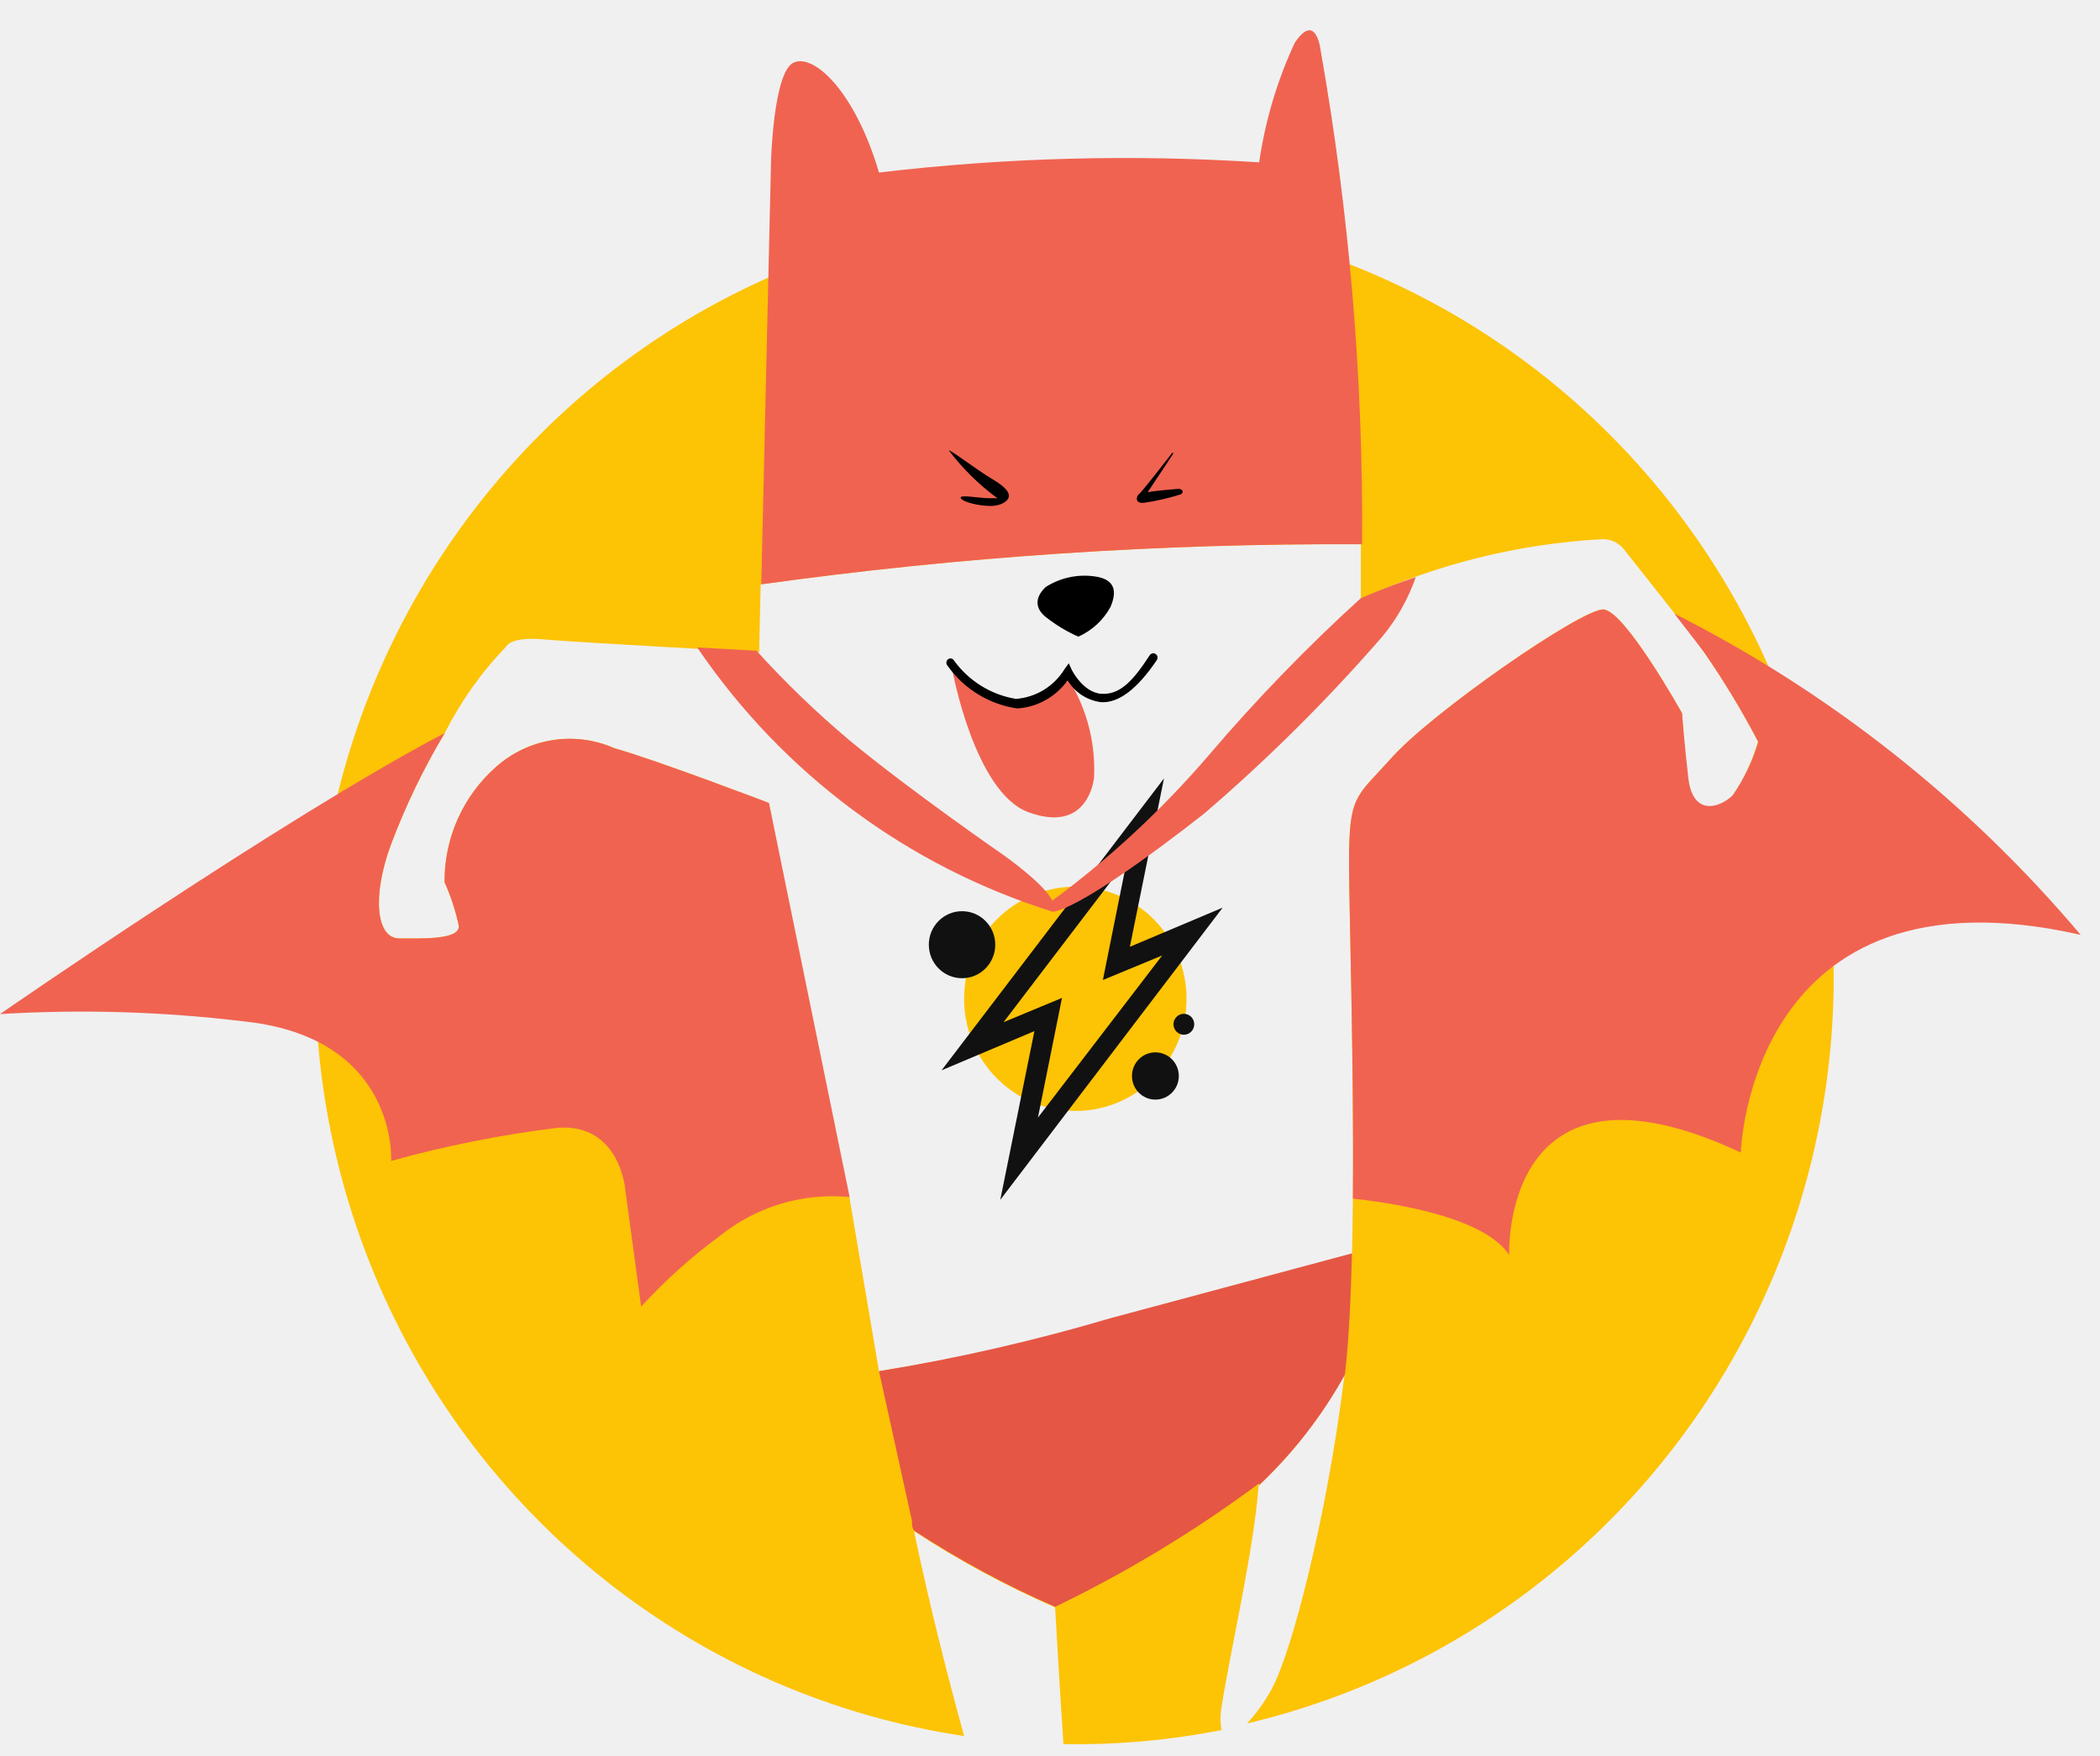
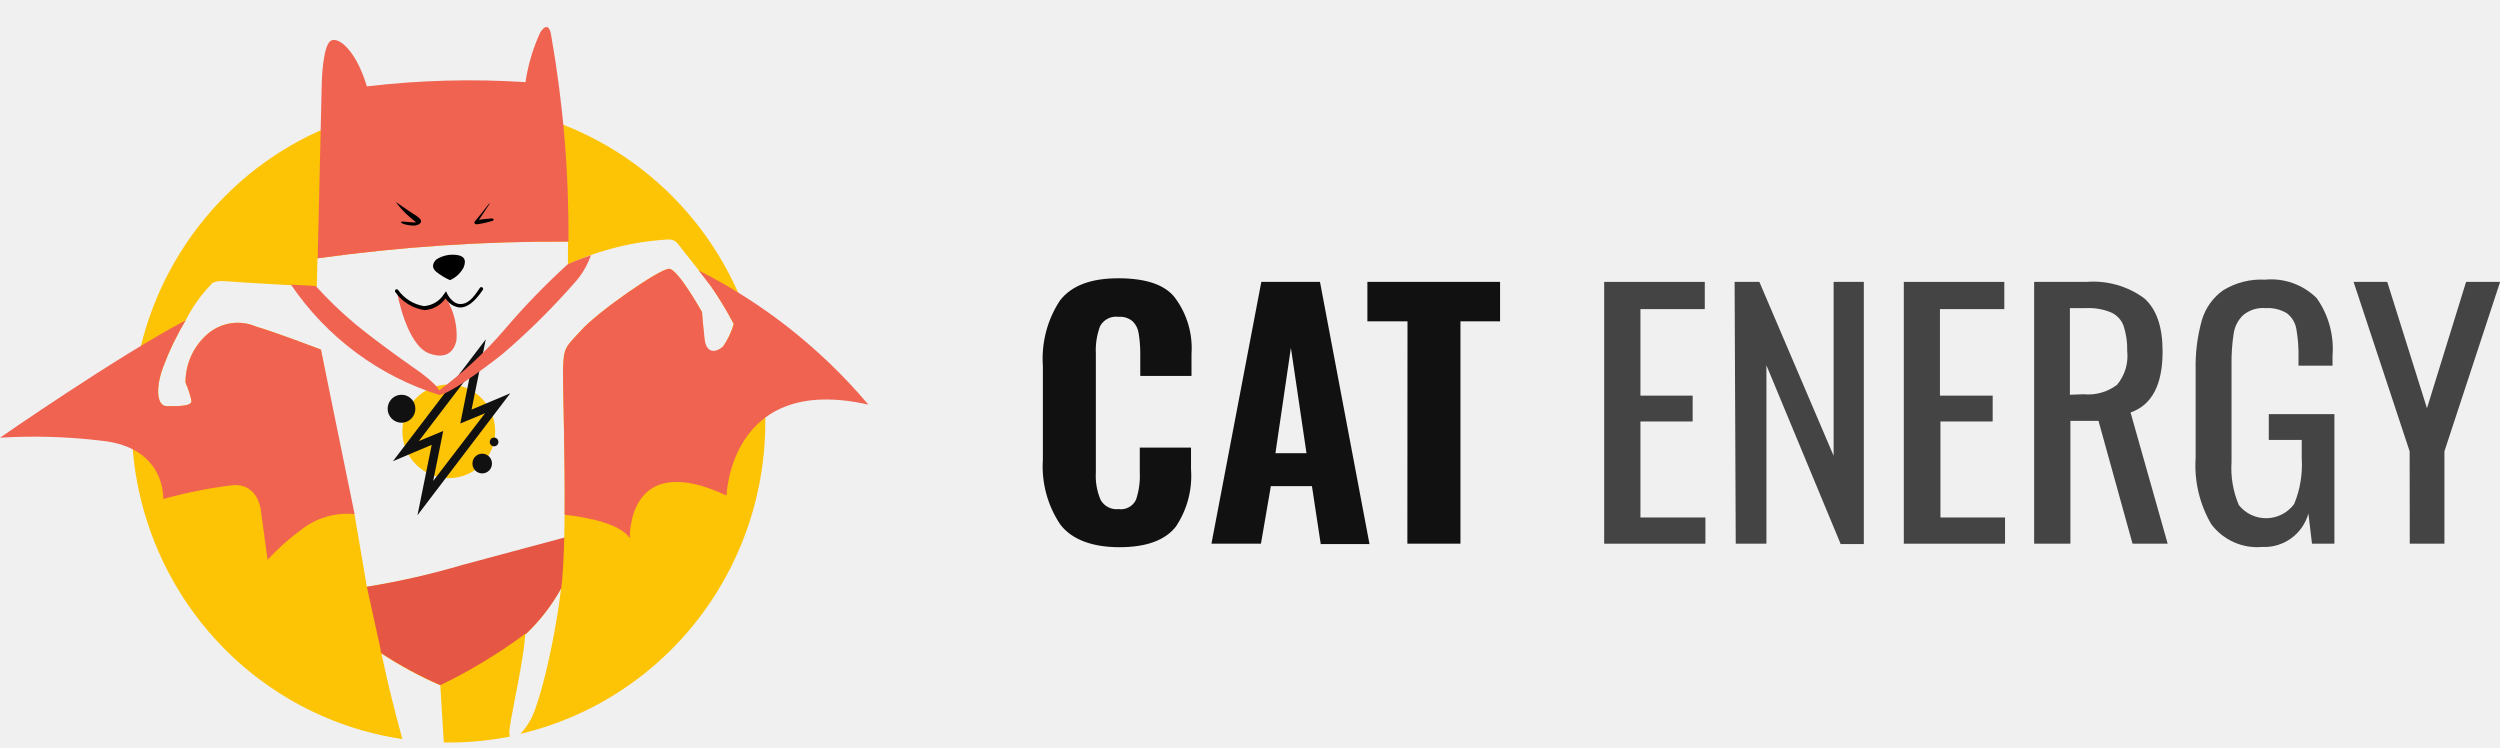
- <svg xmlns="http://www.w3.org/2000/svg" width="61" height="51" viewBox="0 0 61 51" fill="none">
-   <path d="M51.582 19.854C50.097 16.265 47.705 13.131 44.646 10.765C41.586 8.399 37.965 6.883 34.143 6.368C30.321 5.853 26.433 6.357 22.865 7.831C19.297 9.304 16.174 11.695 13.807 14.765C11.44 17.835 9.912 21.478 9.376 25.329C8.84 29.18 9.313 33.106 10.75 36.715C12.186 40.324 14.535 43.491 17.562 45.899C20.59 48.307 24.19 49.873 28.005 50.44C27.505 48.624 26.997 46.617 26.549 44.488C27.852 45.34 29.224 46.082 30.649 46.703C30.649 46.703 30.753 48.58 30.89 50.675C32.431 50.701 33.97 50.564 35.482 50.266C35.443 50.048 35.443 49.824 35.482 49.606C35.732 47.981 36.421 45.053 36.559 43.167C37.552 42.23 38.395 41.142 39.057 39.943L39.005 40.326C38.531 44.027 37.541 47.981 36.938 49.076C36.742 49.438 36.502 49.774 36.223 50.075C39.341 49.337 42.263 47.924 44.785 45.934C47.308 43.943 49.372 41.423 50.833 38.548C52.294 35.673 53.118 32.512 53.247 29.284C53.377 26.056 52.808 22.838 51.582 19.854ZM50.316 23.147C49.937 23.521 49.153 23.773 49.023 22.643C48.894 21.514 48.86 20.723 48.86 20.723C48.86 20.723 47.197 17.742 46.577 17.708C45.957 17.673 41.555 20.723 40.392 22.052C39.384 23.173 39.186 23.095 39.186 25.067C39.186 26.553 39.376 32.167 39.272 36.459L32.251 38.345C30.045 38.983 27.801 39.483 25.532 39.839L24.671 34.773H24.55L22.336 23.33C22.336 23.33 19.054 22.078 17.848 21.74C17.282 21.49 16.657 21.408 16.046 21.505C15.436 21.602 14.865 21.874 14.403 22.287C13.931 22.704 13.553 23.218 13.296 23.796C13.039 24.373 12.908 24.999 12.912 25.632C13.095 26.036 13.233 26.459 13.326 26.892C13.369 27.309 12.292 27.266 11.603 27.266C10.914 27.266 10.81 26.015 11.353 24.546C11.777 23.417 12.301 22.329 12.921 21.296C13.387 20.374 13.988 19.527 14.704 18.785C14.704 18.785 14.825 18.49 15.781 18.577C16.737 18.664 22.052 18.95 22.052 18.95L22.095 16.978C27.872 16.173 33.699 15.784 39.531 15.813C39.531 16.344 39.531 16.874 39.531 17.404C41.739 16.387 44.118 15.797 46.542 15.666C46.672 15.662 46.801 15.692 46.917 15.751C47.032 15.81 47.132 15.897 47.206 16.005C47.499 16.378 49.282 18.611 49.489 18.933C50.068 19.768 50.594 20.638 51.065 21.54C50.904 22.11 50.651 22.651 50.316 23.139V23.147Z" fill="#FDC305" />
-   <path d="M48.636 17.829C49.041 18.351 49.394 18.811 49.498 18.95C50.077 19.785 50.603 20.656 51.074 21.557C50.91 22.109 50.66 22.631 50.333 23.104C49.954 23.477 49.17 23.729 49.041 22.6C48.912 21.47 48.86 20.723 48.86 20.723C48.86 20.723 47.198 17.742 46.578 17.708C45.957 17.673 41.555 20.723 40.392 22.052C39.385 23.173 39.186 23.095 39.186 25.067C39.186 26.371 39.333 30.846 39.298 34.825C40.858 34.999 43.149 35.434 43.838 36.459C43.838 36.459 43.588 30.22 50.566 33.487C50.566 33.487 50.807 24.981 60.438 27.162C57.164 23.284 53.151 20.111 48.636 17.829Z" fill="#F06351" />
-   <path d="M39.565 15.813C39.6 10.999 39.197 6.191 38.359 1.45C38.359 1.45 38.23 0.321 37.61 1.242C37.098 2.343 36.75 3.514 36.576 4.717C32.894 4.479 29.198 4.578 25.533 5.013C24.826 2.623 23.62 1.537 23.043 1.824C22.466 2.111 22.397 4.674 22.397 4.674L22.113 16.978C27.896 16.172 33.728 15.783 39.565 15.813Z" fill="#F06351" />
-   <path d="M39.065 39.943C39.177 39.014 39.237 37.78 39.272 36.416L32.252 38.301C30.046 38.955 27.802 39.468 25.533 39.839L26.489 44.184C26.489 44.279 26.489 44.375 26.549 44.47C27.852 45.323 29.224 46.064 30.649 46.686C32.733 45.681 34.717 44.48 36.576 43.097V43.15C37.565 42.217 38.404 41.135 39.065 39.943Z" fill="#E55645" />
-   <path d="M27.566 13.094C27.523 13.007 28.427 13.685 28.78 13.893C29.133 14.102 29.306 14.258 29.306 14.406C29.306 14.554 29.082 14.701 28.772 14.701C28.462 14.701 27.979 14.597 27.91 14.475C27.841 14.354 28.427 14.475 28.72 14.475H28.97C28.439 14.084 27.967 13.619 27.566 13.094Z" fill="black" />
-   <path d="M34.026 13.189C34.026 13.189 33.165 14.302 33.087 14.354C33.01 14.406 32.941 14.649 33.251 14.606C33.607 14.552 33.959 14.471 34.302 14.362C34.397 14.31 34.362 14.189 34.199 14.206C34.035 14.223 33.613 14.249 33.337 14.302L34.069 13.198C34.069 13.198 34.095 13.094 34.026 13.189Z" fill="black" />
-   <path d="M31.322 18.498C31.721 18.321 32.051 18.016 32.26 17.63C32.502 17.056 32.26 16.839 31.881 16.761C31.36 16.665 30.822 16.77 30.374 17.056C30.038 17.378 30.081 17.69 30.374 17.925C30.665 18.155 30.983 18.348 31.322 18.498Z" fill="black" />
-   <path d="M31.011 19.593C30.912 19.79 30.778 19.967 30.615 20.115C30.37 20.314 30.068 20.429 29.754 20.445C29.279 20.492 28.805 20.355 28.427 20.062C28.253 19.96 28.099 19.828 27.971 19.672C27.884 19.577 27.779 19.503 27.66 19.454C27.66 19.454 28.306 23.026 29.874 23.599C31.442 24.172 31.735 22.939 31.778 22.608C31.83 21.62 31.584 20.638 31.072 19.793C31.072 19.532 31.054 19.706 31.011 19.593Z" fill="#F06351" />
-   <path d="M29.547 20.584C29.144 20.525 28.757 20.385 28.409 20.172C28.061 19.958 27.759 19.676 27.523 19.341C27.502 19.317 27.49 19.287 27.49 19.254C27.49 19.222 27.502 19.192 27.523 19.168C27.534 19.156 27.547 19.147 27.562 19.14C27.577 19.134 27.593 19.131 27.609 19.131C27.625 19.131 27.641 19.134 27.655 19.14C27.67 19.147 27.684 19.156 27.695 19.168C27.908 19.469 28.178 19.725 28.491 19.921C28.802 20.116 29.15 20.247 29.512 20.306C29.799 20.284 30.077 20.194 30.323 20.043C30.568 19.892 30.775 19.684 30.925 19.437L31.046 19.272L31.132 19.463C31.132 19.463 31.459 20.123 31.993 20.158C32.527 20.193 32.906 19.793 33.397 19.037C33.416 19.01 33.444 18.99 33.476 18.984C33.509 18.977 33.542 18.984 33.57 19.003C33.597 19.021 33.616 19.05 33.623 19.082C33.629 19.115 33.622 19.149 33.604 19.176C33.03 20.028 32.487 20.436 31.976 20.401C31.779 20.375 31.589 20.304 31.422 20.195C31.255 20.085 31.115 19.939 31.011 19.767C30.843 20.005 30.624 20.201 30.37 20.342C30.117 20.484 29.836 20.566 29.547 20.584Z" fill="black" />
-   <path d="M31.235 32.279C33.019 32.279 34.465 30.821 34.465 29.021C34.465 27.221 33.019 25.763 31.235 25.763C29.451 25.763 28.005 27.221 28.005 29.021C28.005 30.821 29.451 32.279 31.235 32.279Z" fill="#FDC305" />
-   <path d="M35.516 26.371L32.82 27.509L33.811 22.617L27.35 31.098L30.047 29.959L29.056 34.86L35.516 26.371ZM29.151 29.699L32.734 24.998L32.036 28.474L33.759 27.761L30.15 32.471L30.848 28.995L29.151 29.699Z" fill="#111111" />
-   <path d="M27.945 28.422C28.478 28.422 28.91 27.986 28.91 27.448C28.91 26.911 28.478 26.475 27.945 26.475C27.412 26.475 26.98 26.911 26.98 27.448C26.98 27.986 27.412 28.422 27.945 28.422Z" fill="#111111" />
-   <path d="M33.561 31.949C33.937 31.949 34.242 31.642 34.242 31.263C34.242 30.884 33.937 30.576 33.561 30.576C33.185 30.576 32.881 30.884 32.881 31.263C32.881 31.642 33.185 31.949 33.561 31.949Z" fill="#111111" />
-   <path d="M34.388 30.064C34.555 30.064 34.69 29.928 34.69 29.76C34.69 29.592 34.555 29.456 34.388 29.456C34.222 29.456 34.087 29.592 34.087 29.76C34.087 29.928 34.222 30.064 34.388 30.064Z" fill="#111111" />
-   <path d="M39.522 17.386C37.967 18.8 36.503 20.312 35.138 21.913C33.778 23.503 32.243 24.931 30.564 26.171C30.374 25.71 29.159 24.85 29.159 24.85C29.159 24.85 26.454 22.982 24.68 21.514C23.721 20.708 22.817 19.837 21.975 18.907L20.252 18.811C22.739 22.476 26.383 25.183 30.589 26.492C31.33 26.371 33.415 24.868 34.974 23.642C36.819 22.06 38.546 20.344 40.143 18.507C40.572 17.993 40.904 17.404 41.125 16.769C40.143 17.099 39.522 17.386 39.522 17.386Z" fill="#F06351" />
-   <path d="M22.337 23.33C22.337 23.33 19.055 22.078 17.849 21.74C17.282 21.49 16.657 21.408 16.047 21.505C15.436 21.602 14.866 21.874 14.403 22.287C13.931 22.704 13.554 23.218 13.296 23.796C13.039 24.373 12.908 24.999 12.913 25.632C13.095 26.036 13.233 26.459 13.326 26.892C13.369 27.309 12.293 27.266 11.603 27.266C10.914 27.266 10.811 26.015 11.354 24.546C11.777 23.417 12.302 22.329 12.921 21.296C8.227 23.764 0 29.464 0 29.464C2.353 29.321 4.714 29.391 7.055 29.673C11.578 30.133 11.362 33.731 11.362 33.731C12.953 33.288 14.574 32.966 16.212 32.766C18.038 32.645 18.168 34.608 18.168 34.608L18.624 37.962C19.317 37.206 20.082 36.519 20.907 35.912C21.97 35.053 23.324 34.648 24.68 34.782L22.337 23.33Z" fill="#F06351" />
+ <svg xmlns="http://www.w3.org/2000/svg" width="174" height="52" viewBox="0 0 174 52" fill="none">
+   <g clip-path="url(#clip0)">
+     <path d="M51.582 20.854C50.097 17.265 47.705 14.131 44.646 11.765C41.586 9.399 37.965 7.883 34.143 7.368C30.321 6.853 26.433 7.357 22.865 8.831C19.297 10.304 16.174 12.695 13.807 15.765C11.44 18.835 9.912 22.478 9.376 26.329C8.84 30.18 9.313 34.106 10.75 37.715C12.186 41.324 14.535 44.491 17.562 46.899C20.59 49.307 24.19 50.873 28.005 51.44C27.505 49.624 26.997 47.617 26.549 45.488C27.852 46.34 29.224 47.082 30.649 47.703C30.649 47.703 30.753 49.58 30.89 51.675C32.431 51.701 33.97 51.564 35.482 51.266C35.443 51.048 35.443 50.824 35.482 50.606C35.732 48.981 36.421 46.053 36.559 44.167C37.552 43.23 38.395 42.142 39.057 40.943L39.005 41.326C38.531 45.027 37.541 48.981 36.938 50.076C36.742 50.438 36.502 50.774 36.223 51.075C39.341 50.337 42.263 48.924 44.785 46.934C47.308 44.943 49.372 42.423 50.833 39.548C52.294 36.673 53.118 33.512 53.247 30.284C53.377 27.056 52.808 23.838 51.582 20.854ZM50.316 24.147C49.937 24.521 49.153 24.773 49.023 23.643C48.894 22.514 48.86 21.723 48.86 21.723C48.86 21.723 47.197 18.742 46.577 18.708C45.957 18.673 41.555 21.723 40.392 23.052C39.384 24.173 39.186 24.095 39.186 26.067C39.186 27.553 39.376 33.167 39.272 37.459L32.251 39.345C30.045 39.983 27.801 40.483 25.532 40.839L24.671 35.773H24.55L22.336 24.33C22.336 24.33 19.054 23.078 17.848 22.74C17.282 22.49 16.657 22.408 16.046 22.505C15.436 22.602 14.865 22.874 14.403 23.287C13.931 23.704 13.553 24.218 13.296 24.796C13.039 25.373 12.908 25.999 12.912 26.632C13.095 27.036 13.233 27.459 13.326 27.892C13.369 28.309 12.292 28.266 11.603 28.266C10.914 28.266 10.81 27.015 11.353 25.546C11.777 24.417 12.301 23.329 12.921 22.296C13.387 21.374 13.988 20.527 14.704 19.785C14.704 19.785 14.825 19.49 15.781 19.577C16.737 19.664 22.052 19.95 22.052 19.95L22.095 17.978C27.872 17.173 33.699 16.784 39.531 16.814C39.531 17.344 39.531 17.874 39.531 18.404C41.739 17.387 44.118 16.797 46.542 16.666C46.672 16.663 46.801 16.692 46.917 16.751C47.032 16.81 47.132 16.897 47.206 17.005C47.499 17.378 49.282 19.611 49.489 19.933C50.068 20.768 50.594 21.638 51.065 22.54C50.904 23.11 50.651 23.651 50.316 24.139V24.147Z" fill="#FDC305" />
+     <path d="M48.636 18.829C49.041 19.351 49.394 19.811 49.498 19.95C50.077 20.785 50.603 21.656 51.074 22.557C50.91 23.109 50.66 23.631 50.333 24.104C49.954 24.477 49.17 24.729 49.041 23.6C48.912 22.47 48.86 21.723 48.86 21.723C48.86 21.723 47.198 18.742 46.578 18.708C45.957 18.673 41.555 21.723 40.392 23.052C39.385 24.173 39.186 24.095 39.186 26.067C39.186 27.371 39.333 31.846 39.298 35.825C40.858 35.999 43.149 36.434 43.838 37.459C43.838 37.459 43.588 31.22 50.566 34.487C50.566 34.487 50.807 25.981 60.438 28.162C57.164 24.284 53.151 21.111 48.636 18.829Z" fill="#F06351" />
+     <path d="M39.565 16.814C39.6 11.999 39.197 7.191 38.359 2.45C38.359 2.45 38.23 1.321 37.61 2.242C37.098 3.343 36.75 4.514 36.576 5.717C32.894 5.479 29.198 5.578 25.533 6.013C24.826 3.623 23.62 2.537 23.043 2.824C22.466 3.111 22.397 5.674 22.397 5.674L22.113 17.978C27.896 17.172 33.728 16.783 39.565 16.814Z" fill="#F06351" />
+     <path d="M39.065 40.943C39.177 40.014 39.237 38.78 39.272 37.416L32.252 39.301C30.046 39.955 27.802 40.468 25.533 40.839L26.489 45.184C26.489 45.279 26.489 45.375 26.549 45.47C27.852 46.323 29.224 47.064 30.649 47.686C32.733 46.681 34.717 45.48 36.576 44.097V44.15C37.565 43.217 38.404 42.135 39.065 40.943Z" fill="#E55645" />
+     <path d="M27.566 14.094C27.523 14.007 28.427 14.685 28.78 14.893C29.133 15.102 29.306 15.258 29.306 15.406C29.306 15.554 29.082 15.701 28.772 15.701C28.462 15.701 27.979 15.597 27.91 15.475C27.841 15.354 28.427 15.475 28.72 15.475H28.97C28.439 15.084 27.967 14.619 27.566 14.094Z" fill="black" />
+     <path d="M34.026 14.189C34.026 14.189 33.165 15.302 33.087 15.354C33.01 15.406 32.941 15.649 33.251 15.606C33.607 15.552 33.959 15.471 34.302 15.362C34.397 15.31 34.362 15.189 34.199 15.206C34.035 15.223 33.613 15.249 33.337 15.302L34.069 14.198C34.069 14.198 34.095 14.094 34.026 14.189Z" fill="black" />
+     <path d="M31.322 19.498C31.721 19.321 32.051 19.016 32.26 18.63C32.502 18.056 32.26 17.839 31.881 17.761C31.36 17.665 30.822 17.77 30.374 18.056C30.038 18.378 30.081 18.69 30.374 18.925C30.665 19.155 30.983 19.348 31.322 19.498Z" fill="black" />
+     <path d="M31.011 20.593C30.912 20.79 30.778 20.967 30.615 21.115C30.37 21.314 30.068 21.429 29.754 21.445C29.279 21.492 28.805 21.355 28.427 21.062C28.253 20.96 28.099 20.828 27.971 20.672C27.884 20.577 27.779 20.503 27.66 20.454C27.66 20.454 28.306 24.026 29.874 24.599C31.442 25.172 31.735 23.939 31.778 23.608C31.83 22.62 31.584 21.638 31.072 20.793C31.072 20.532 31.054 20.706 31.011 20.593Z" fill="#F06351" />
+     <path d="M29.547 21.584C29.144 21.525 28.757 21.385 28.409 21.172C28.061 20.958 27.759 20.676 27.523 20.341C27.502 20.317 27.49 20.287 27.49 20.254C27.49 20.222 27.502 20.192 27.523 20.168C27.534 20.156 27.547 20.147 27.562 20.14C27.577 20.134 27.593 20.131 27.609 20.131C27.625 20.131 27.641 20.134 27.655 20.14C27.67 20.147 27.684 20.156 27.695 20.168C27.908 20.469 28.178 20.725 28.491 20.921C28.802 21.116 29.15 21.247 29.512 21.306C29.799 21.284 30.077 21.194 30.323 21.043C30.568 20.892 30.775 20.684 30.925 20.437L31.046 20.272L31.132 20.463C31.132 20.463 31.459 21.123 31.993 21.158C32.527 21.193 32.906 20.793 33.397 20.037C33.416 20.01 33.444 19.99 33.476 19.984C33.509 19.977 33.542 19.984 33.57 20.003C33.597 20.021 33.616 20.05 33.623 20.082C33.629 20.115 33.622 20.149 33.604 20.176C33.03 21.028 32.487 21.436 31.976 21.401C31.779 21.375 31.589 21.304 31.422 21.195C31.255 21.085 31.115 20.939 31.011 20.767C30.843 21.005 30.624 21.201 30.37 21.342C30.117 21.484 29.836 21.566 29.547 21.584Z" fill="black" />
+     <path d="M31.235 33.279C33.019 33.279 34.465 31.821 34.465 30.021C34.465 28.221 33.019 26.763 31.235 26.763C29.451 26.763 28.005 28.221 28.005 30.021C28.005 31.821 29.451 33.279 31.235 33.279Z" fill="#FDC305" />
+     <path d="M35.516 27.371L32.82 28.509L33.811 23.617L27.35 32.098L30.047 30.959L29.056 35.86L35.516 27.371ZM29.151 30.699L32.734 25.998L32.036 29.474L33.759 28.761L30.15 33.471L30.848 29.995L29.151 30.699Z" fill="#111111" />
+     <path d="M27.945 29.422C28.477 29.422 28.91 28.986 28.91 28.448C28.91 27.911 28.477 27.475 27.945 27.475C27.412 27.475 26.98 27.911 26.98 28.448C26.98 28.986 27.412 29.422 27.945 29.422Z" fill="#111111" />
+     <path d="M33.561 32.949C33.937 32.949 34.242 32.642 34.242 32.263C34.242 31.884 33.937 31.576 33.561 31.576C33.185 31.576 32.881 31.884 32.881 32.263C32.881 32.642 33.185 32.949 33.561 32.949Z" fill="#111111" />
+     <path d="M34.388 31.064C34.555 31.064 34.69 30.928 34.69 30.76C34.69 30.592 34.555 30.456 34.388 30.456C34.222 30.456 34.087 30.592 34.087 30.76C34.087 30.928 34.222 31.064 34.388 31.064Z" fill="#111111" />
+     <path d="M39.522 18.386C37.967 19.8 36.503 21.312 35.138 22.913C33.778 24.503 32.243 25.931 30.564 27.171C30.374 26.71 29.159 25.85 29.159 25.85C29.159 25.85 26.454 23.982 24.68 22.514C23.721 21.708 22.817 20.837 21.975 19.907L20.252 19.811C22.739 23.476 26.383 26.183 30.589 27.492C31.33 27.371 33.415 25.868 34.974 24.642C36.819 23.06 38.546 21.344 40.143 19.507C40.572 18.993 40.904 18.404 41.125 17.769C40.143 18.099 39.522 18.386 39.522 18.386Z" fill="#F06351" />
+     <path d="M22.337 24.33C22.337 24.33 19.055 23.078 17.849 22.74C17.282 22.49 16.657 22.408 16.047 22.505C15.436 22.602 14.866 22.874 14.403 23.287C13.931 23.704 13.554 24.218 13.296 24.796C13.039 25.373 12.908 25.999 12.913 26.632C13.095 27.036 13.233 27.459 13.326 27.892C13.369 28.309 12.293 28.266 11.603 28.266C10.914 28.266 10.811 27.015 11.354 25.546C11.777 24.417 12.302 23.329 12.921 22.296C8.227 24.764 0 30.464 0 30.464C2.353 30.321 4.714 30.391 7.055 30.673C11.578 31.133 11.362 34.731 11.362 34.731C12.953 34.288 14.574 33.966 16.212 33.766C18.038 33.645 18.168 35.608 18.168 35.608L18.624 38.962C19.317 38.206 20.082 37.519 20.907 36.912C21.97 36.053 23.324 35.648 24.68 35.782L22.337 24.33Z" fill="#F06351" />
+     <path d="M73.79 36.495C72.903 35.168 72.478 33.581 72.584 31.985V25.468C72.472 23.86 72.89 22.259 73.773 20.915C74.571 19.878 75.935 19.362 77.864 19.368C79.794 19.374 81.1 19.829 81.784 20.732C82.617 21.852 83.023 23.237 82.929 24.634V26.163H79.363V24.503C79.358 24.067 79.321 23.631 79.251 23.2C79.208 22.888 79.066 22.599 78.846 22.375C78.711 22.257 78.553 22.168 78.383 22.113C78.213 22.058 78.034 22.038 77.856 22.053C77.6 22.015 77.339 22.056 77.108 22.173C76.876 22.29 76.686 22.475 76.564 22.705C76.337 23.315 76.237 23.966 76.271 24.616V32.889C76.231 33.544 76.347 34.199 76.607 34.8C76.731 35.017 76.915 35.193 77.137 35.305C77.359 35.418 77.609 35.463 77.856 35.434C78.098 35.469 78.345 35.425 78.562 35.31C78.778 35.195 78.953 35.013 79.062 34.791C79.27 34.18 79.361 33.534 79.329 32.889V31.151H82.895V32.654C83 34.072 82.626 35.483 81.835 36.66C81.077 37.615 79.768 38.085 77.907 38.085C76.047 38.085 74.591 37.563 73.79 36.495Z" fill="#111111" />
+     <path d="M87.788 19.62H91.871L95.317 37.867H91.923L91.311 33.836H88.451L87.762 37.841H84.317L87.788 19.62ZM90.932 31.542L89.847 24.208L88.77 31.542H90.932Z" fill="#111111" />
+     <path d="M97.962 22.366H95.171V19.62H104.405V22.366H101.648V37.841H97.953L97.962 22.366Z" fill="#111111" />
+     <path d="M111.65 19.62H118.653V21.514H114.174V27.536H117.809V29.335H114.174V36.017H118.696V37.841H111.65V19.62Z" fill="#444444" />
+     <path d="M120.729 19.62H122.452L127.62 31.724V19.62H129.722V37.867H128.111L122.943 25.424V37.841H120.807L120.729 19.62Z" fill="#444444" />
+     <path d="M132.505 19.62H139.499V21.514H135.02V27.536H138.69V29.335H135.055V36.017H139.551V37.841H132.505V19.62Z" fill="#444444" />
+     <path d="M141.576 19.62H145.211C146.643 19.504 148.07 19.907 149.234 20.758C150.095 21.514 150.517 22.748 150.517 24.46C150.517 26.777 149.773 28.194 148.286 28.709L150.87 37.841H148.424L146.055 29.291H144.1V37.841H141.576V19.62ZM145.021 27.44C145.851 27.521 146.681 27.286 147.347 26.78C147.618 26.457 147.82 26.081 147.942 25.676C148.063 25.271 148.101 24.846 148.053 24.425C148.071 23.836 147.986 23.248 147.804 22.687C147.73 22.481 147.615 22.291 147.467 22.13C147.319 21.969 147.141 21.839 146.942 21.749C146.383 21.518 145.78 21.414 145.176 21.445H144.065V27.475L145.021 27.44Z" fill="#444444" />
+     <path d="M153.911 36.495C153.088 35.093 152.707 33.471 152.817 31.846V25.763C152.788 24.59 152.933 23.418 153.248 22.288C153.497 21.438 154.026 20.699 154.747 20.194C155.618 19.664 156.626 19.41 157.641 19.464C158.298 19.401 158.961 19.483 159.582 19.705C160.204 19.927 160.771 20.284 161.242 20.75C162.068 21.918 162.459 23.343 162.344 24.773V25.451H159.976V24.886C159.992 24.21 159.94 23.535 159.821 22.87C159.742 22.444 159.509 22.063 159.166 21.801C158.719 21.535 158.202 21.411 157.684 21.445C157.122 21.396 156.562 21.571 156.125 21.931C155.768 22.273 155.534 22.726 155.462 23.218C155.353 23.933 155.304 24.657 155.315 25.381V32.15C155.247 33.178 155.421 34.209 155.824 35.156C156.057 35.448 156.354 35.681 156.691 35.84C157.028 35.998 157.396 36.076 157.768 36.068C158.139 36.061 158.504 35.968 158.835 35.796C159.165 35.624 159.452 35.379 159.674 35.078C160.089 34.076 160.269 32.99 160.2 31.907V30.621H157.908V28.822H162.474V37.841H160.914L160.665 35.747C160.467 36.443 160.042 37.051 159.459 37.472C158.876 37.893 158.168 38.103 157.452 38.067C156.778 38.127 156.1 38.014 155.481 37.739C154.862 37.465 154.322 37.036 153.911 36.495Z" fill="#444444" />
+     <path d="M167.711 31.411L163.809 19.62H166.152L168.917 28.414L171.639 19.62H174.008L170.132 31.411V37.841H167.72L167.711 31.411Z" fill="#444444" />
+   </g>
+   <defs>
+     <clipPath id="clip0">
+       <rect width="174" height="51.683" fill="white" />
+     </clipPath>
+   </defs>
</svg>
